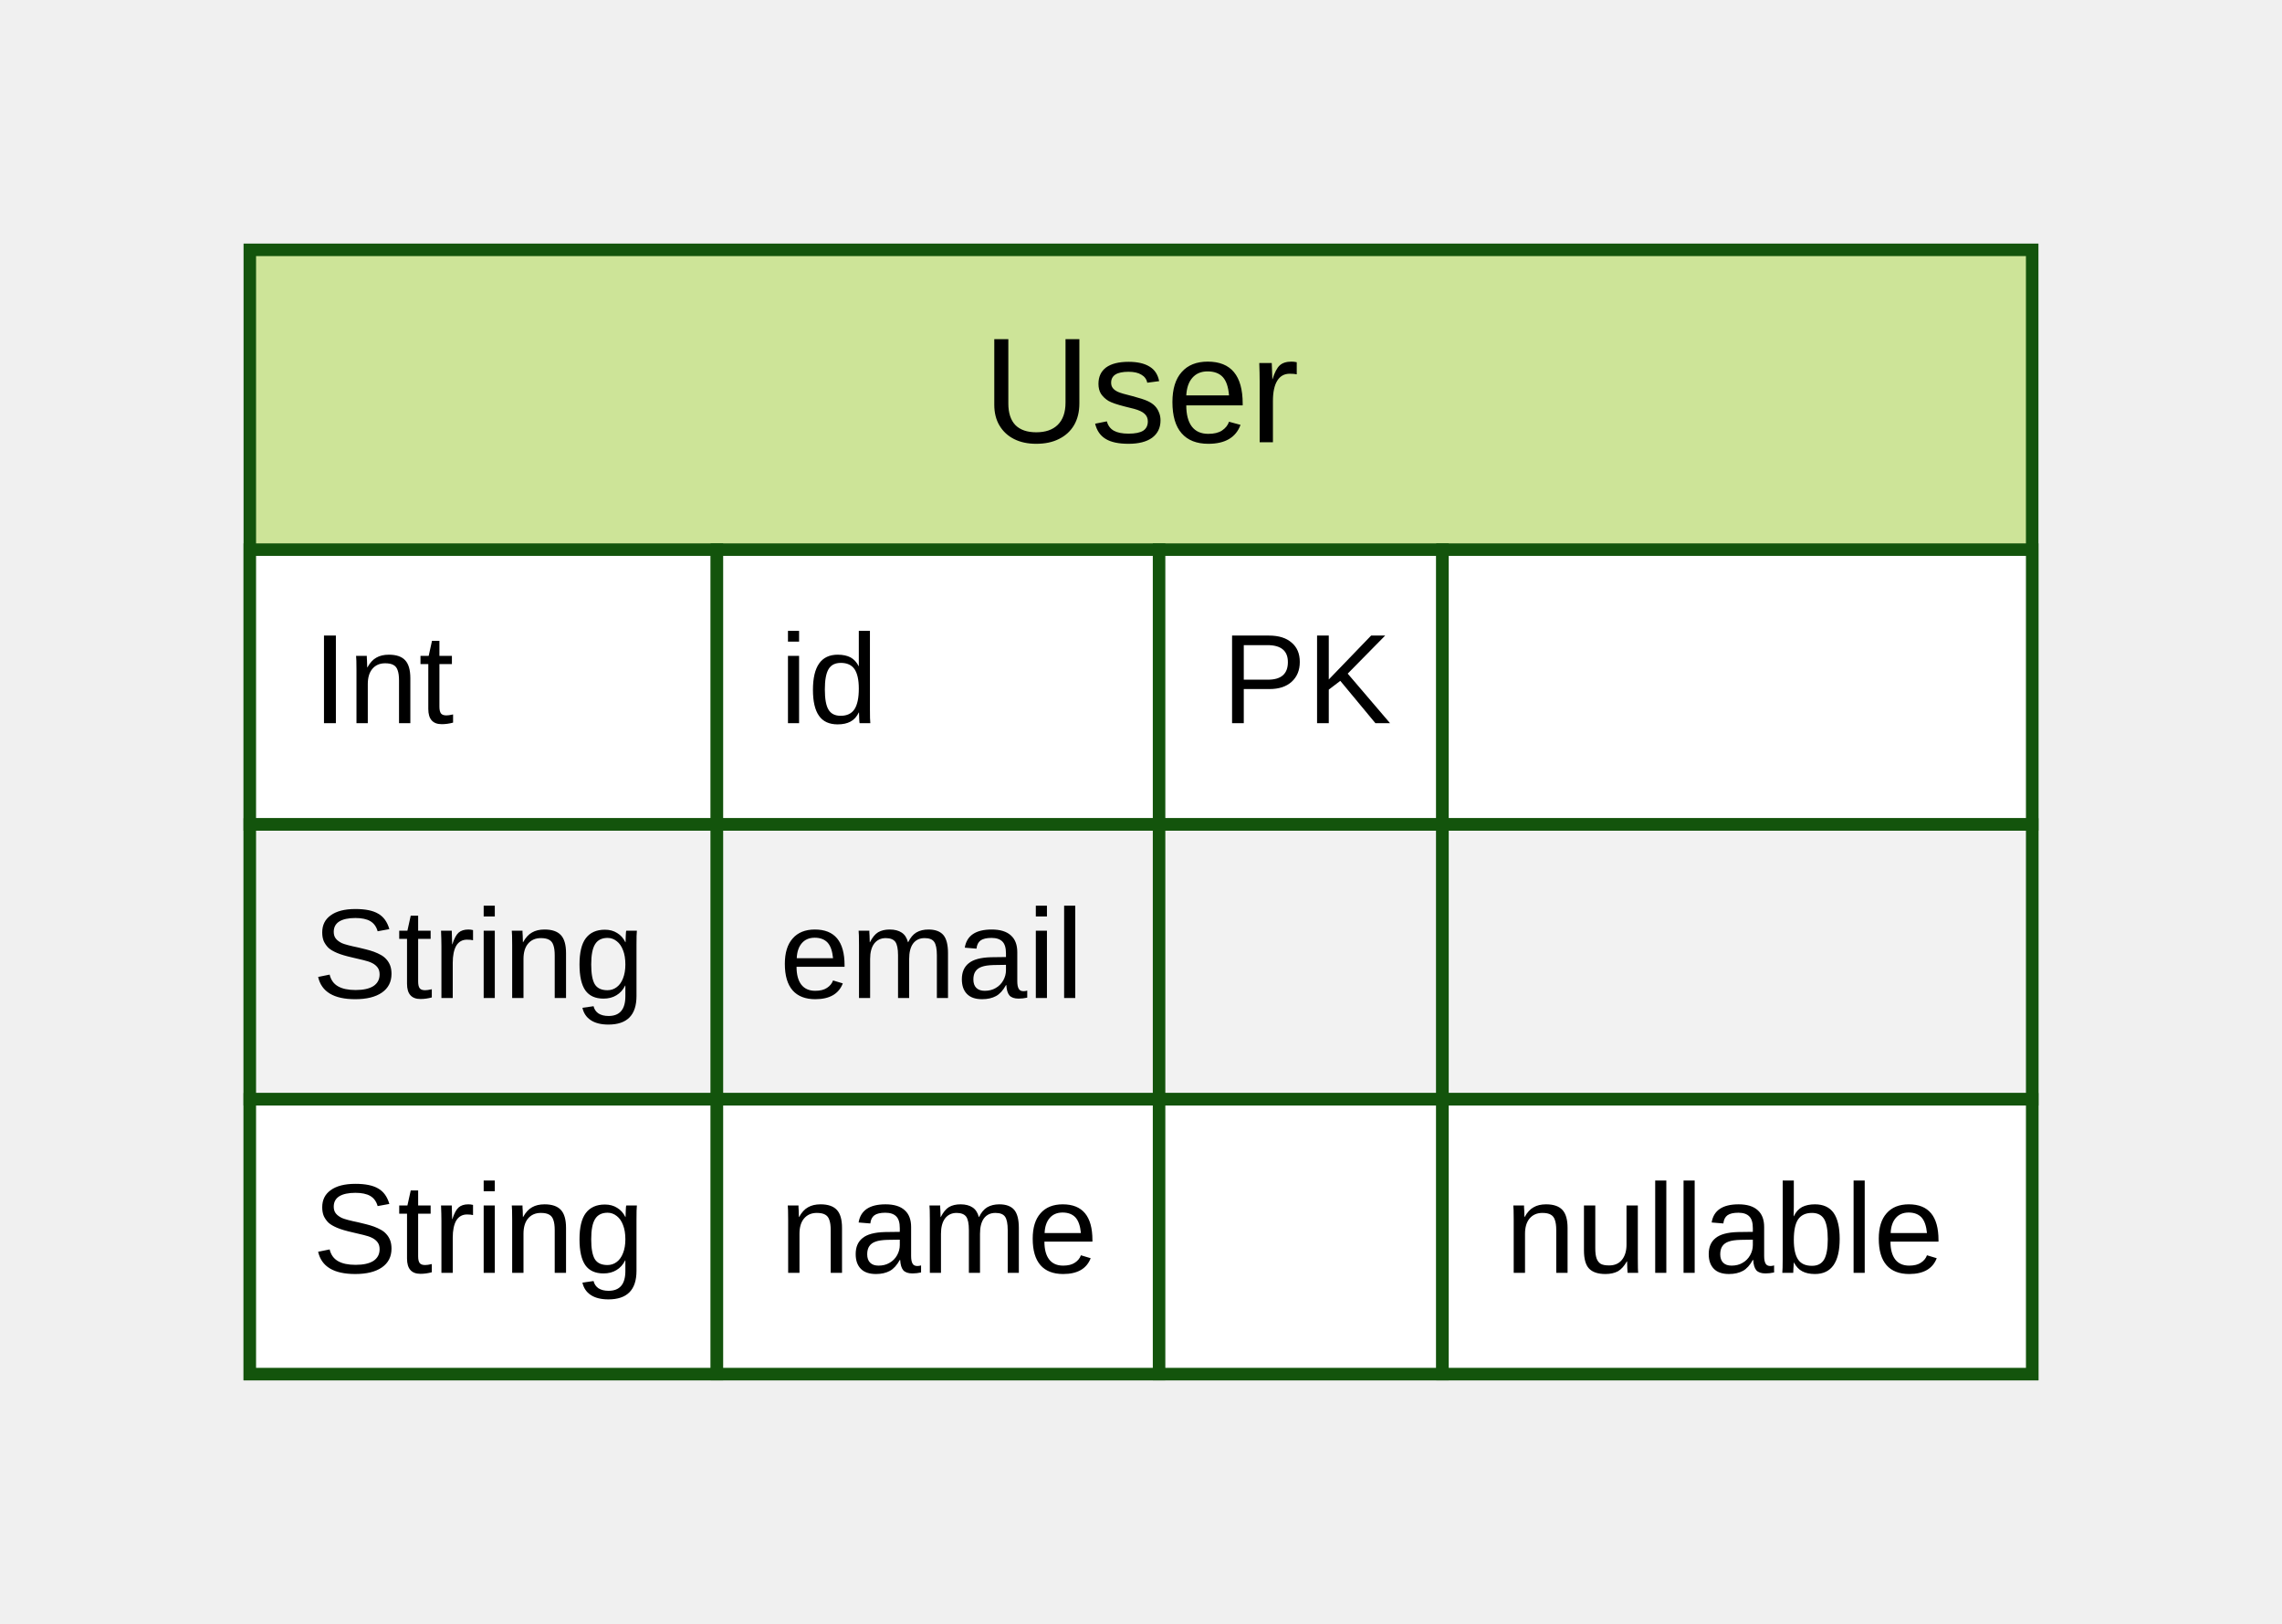
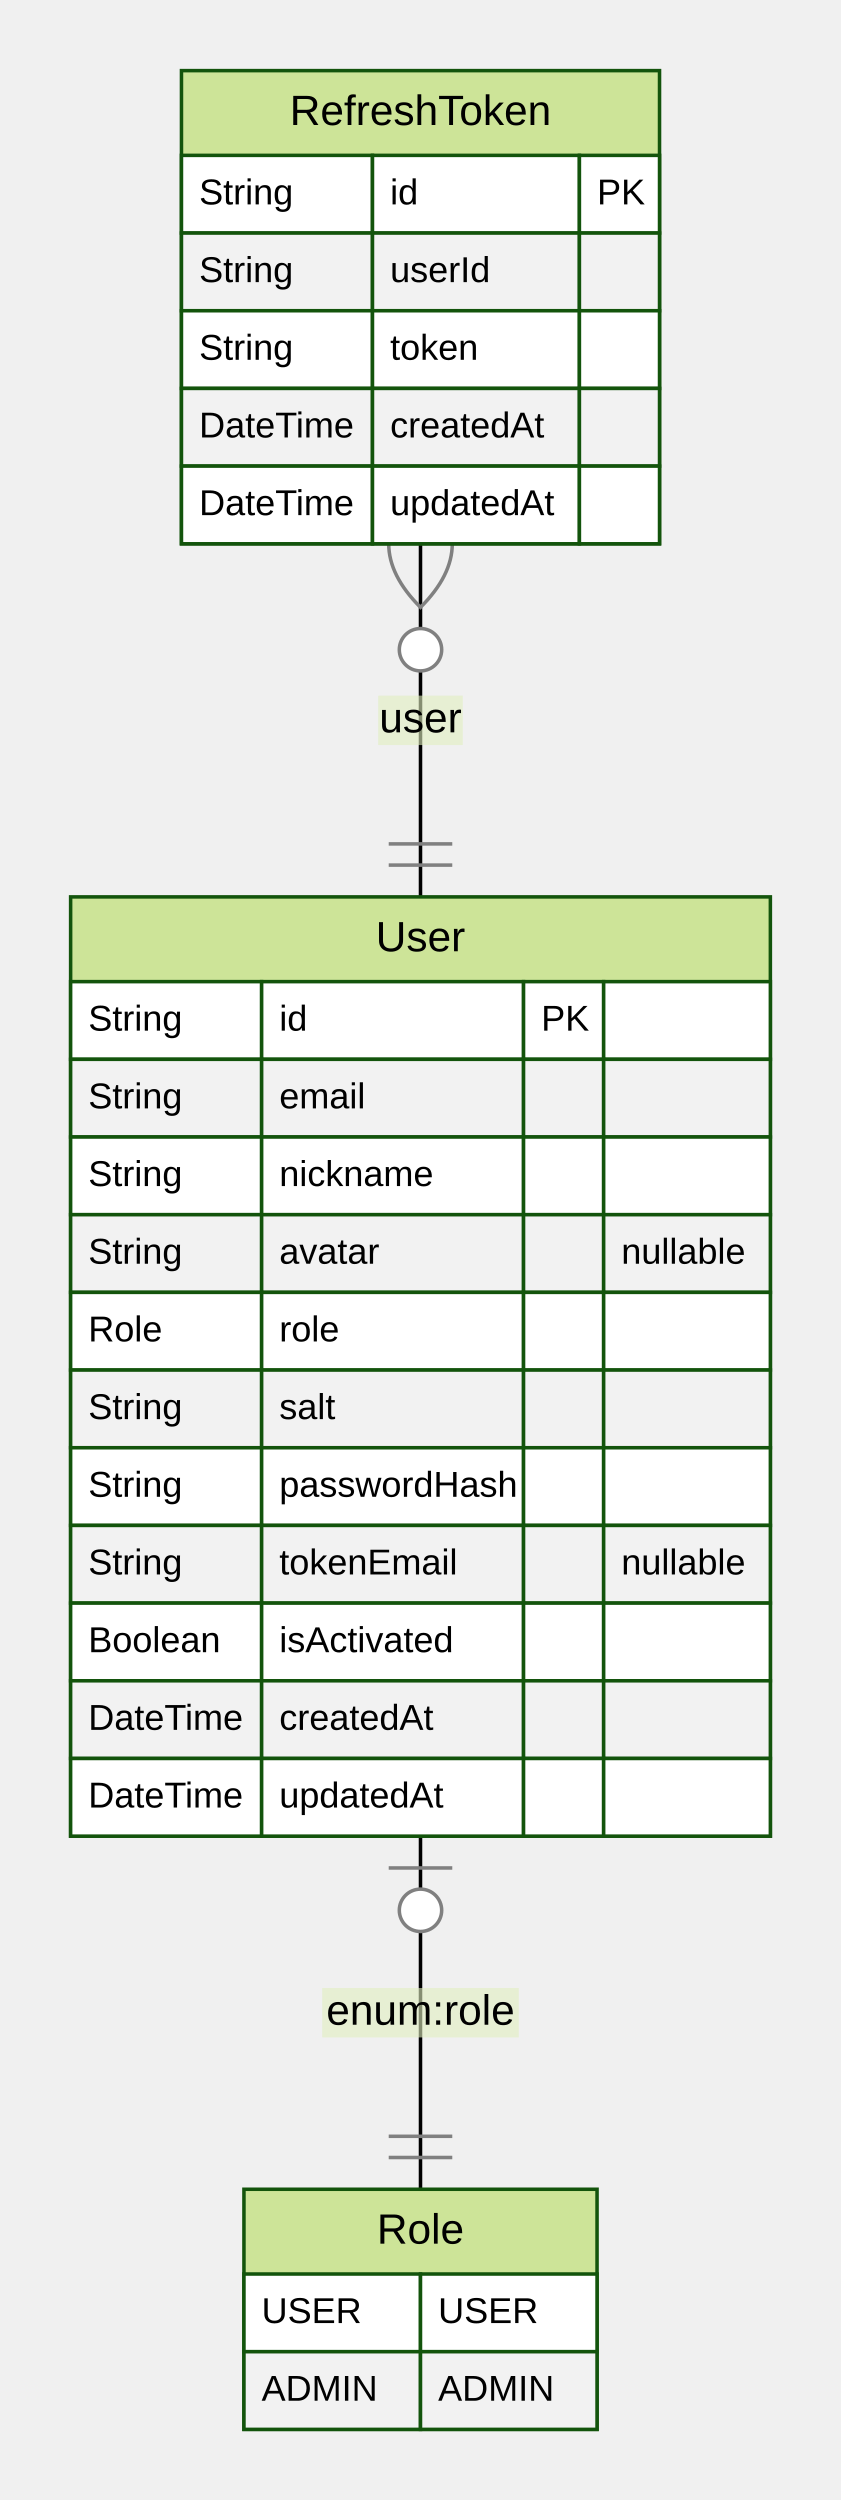
- <svg xmlns="http://www.w3.org/2000/svg" aria-labelledby="chart-title-mermaid-0 chart-desc-mermaid-0" role="img" viewBox="0 0 182.695 130" style="max-width: 182.695px; background-color: white;" width="100%" id="mermaid-0">
+ <svg xmlns="http://www.w3.org/2000/svg" aria-labelledby="chart-title-mermaid-0 chart-desc-mermaid-0" role="img" viewBox="0 0 238.168 708" style="max-width: 238.168px; background-color: white;" width="100%" id="mermaid-0">
  <style>#mermaid-0 {font-family:"trebuchet ms",verdana,arial,sans-serif;font-size:16px;fill:#000000;}#mermaid-0 .error-icon{fill:#552222;}#mermaid-0 .error-text{fill:#552222;stroke:#552222;}#mermaid-0 .edge-thickness-normal{stroke-width:2px;}#mermaid-0 .edge-thickness-thick{stroke-width:3.5px;}#mermaid-0 .edge-pattern-solid{stroke-dasharray:0;}#mermaid-0 .edge-pattern-dashed{stroke-dasharray:3;}#mermaid-0 .edge-pattern-dotted{stroke-dasharray:2;}#mermaid-0 .marker{fill:#000000;stroke:#000000;}#mermaid-0 .marker.cross{stroke:#000000;}#mermaid-0 svg{font-family:"trebuchet ms",verdana,arial,sans-serif;font-size:16px;}#mermaid-0 .entityBox{fill:#cde498;stroke:#13540c;}#mermaid-0 .attributeBoxOdd{fill:#ffffff;stroke:#13540c;}#mermaid-0 .attributeBoxEven{fill:#f2f2f2;stroke:#13540c;}#mermaid-0 .relationshipLabelBox{fill:hsl(78.158, 58.462%, 84.51%);opacity:0.7;background-color:hsl(78.158, 58.462%, 84.51%);}#mermaid-0 .relationshipLabelBox rect{opacity:0.5;}#mermaid-0 .relationshipLine{stroke:#000000;}#mermaid-0 :root{--mermaid-font-family:"trebuchet ms",verdana,arial,sans-serif;}</style>
  <g />
  <defs>
    <marker orient="auto" markerHeight="18" markerWidth="18" refY="9" refX="0" id="ONLY_ONE_START">
      <path d="M9,0 L9,18 M15,0 L15,18" fill="none" stroke="gray" />
    </marker>
  </defs>
  <defs>
    <marker orient="auto" markerHeight="18" markerWidth="18" refY="9" refX="18" id="ONLY_ONE_END">
      <path d="M3,0 L3,18 M9,0 L9,18" fill="none" stroke="gray" />
    </marker>
  </defs>
  <defs>
    <marker orient="auto" markerHeight="18" markerWidth="30" refY="9" refX="0" id="ZERO_OR_ONE_START">
      <circle r="6" cy="9" cx="21" fill="white" stroke="gray" />
      <path d="M9,0 L9,18" fill="none" stroke="gray" />
    </marker>
  </defs>
  <defs>
    <marker orient="auto" markerHeight="18" markerWidth="30" refY="9" refX="30" id="ZERO_OR_ONE_END">
      <circle r="6" cy="9" cx="9" fill="white" stroke="gray" />
      <path d="M21,0 L21,18" fill="none" stroke="gray" />
    </marker>
  </defs>
  <defs>
    <marker orient="auto" markerHeight="36" markerWidth="45" refY="18" refX="18" id="ONE_OR_MORE_START">
      <path d="M0,18 Q 18,0 36,18 Q 18,36 0,18 M42,9 L42,27" fill="none" stroke="gray" />
    </marker>
  </defs>
  <defs>
    <marker orient="auto" markerHeight="36" markerWidth="45" refY="18" refX="27" id="ONE_OR_MORE_END">
      <path d="M3,9 L3,27 M9,18 Q27,0 45,18 Q27,36 9,18" fill="none" stroke="gray" />
    </marker>
  </defs>
  <defs>
    <marker orient="auto" markerHeight="36" markerWidth="57" refY="18" refX="18" id="ZERO_OR_MORE_START">
      <circle r="6" cy="18" cx="48" fill="white" stroke="gray" />
      <path d="M0,18 Q18,0 36,18 Q18,36 0,18" fill="none" stroke="gray" />
    </marker>
  </defs>
  <defs>
    <marker orient="auto" markerHeight="36" markerWidth="57" refY="18" refX="39" id="ZERO_OR_MORE_END">
      <circle r="6" cy="18" cx="9" fill="white" stroke="gray" />
      <path d="M21,18 Q39,0 57,18 Q39,36 21,18" fill="none" stroke="gray" />
    </marker>
  </defs>
-   <g transform="translate(20,20 )" id="User">
-     <rect height="90" width="142.695" y="0" x="0" stroke="gray" fill-opacity="100%" fill="honeydew" class="er entityBox" />
-     <text transform="translate(71.3476,12)" style="font-family: &quot;trebuchet ms&quot;, verdana, arial, sans-serif;; font-size: 12px" text-anchor="middle" dominant-baseline="middle" y="0" x="0" id="entity-User" class="er entityLabel">User</text>
-     <rect height="22" width="37.396" y="24" x="0" stroke="gray" fill-opacity="100%" fill="honeydew" class="er attributeBoxOdd" />
-     <text transform="translate(5,35)" style="font-family: &quot;trebuchet ms&quot;, verdana, arial, sans-serif;; font-size: 10.2px" text-anchor="left" dominant-baseline="middle" y="0" x="0" id="entity-User-attr-1-type" class="er entityLabel">Int</text>
-     <rect height="22" width="35.399" y="24" x="37.396" stroke="gray" fill-opacity="100%" fill="honeydew" class="er attributeBoxOdd" />
-     <text transform="translate(42.39606,35)" style="font-family: &quot;trebuchet ms&quot;, verdana, arial, sans-serif;; font-size: 10.2px" text-anchor="left" dominant-baseline="middle" y="0" x="0" id="entity-User-attr-1-name" class="er entityLabel">id</text>
-     <rect height="22" width="22.688" y="24" x="72.795" stroke="gray" fill-opacity="100%" fill="honeydew" class="er attributeBoxOdd" />
-     <text transform="translate(77.79497,35)" style="font-family: &quot;trebuchet ms&quot;, verdana, arial, sans-serif;; font-size: 10.2px" text-anchor="left" dominant-baseline="middle" y="0" x="0" id="entity-User-attr-1-key" class="er entityLabel">PK</text>
-     <rect height="22" width="47.213" y="24" x="95.483" stroke="gray" fill-opacity="100%" fill="honeydew" class="er attributeBoxOdd" />
-     <text transform="translate(100.4827,35)" style="font-family: &quot;trebuchet ms&quot;, verdana, arial, sans-serif;; font-size: 10.2px" text-anchor="left" dominant-baseline="middle" y="0" x="0" id="entity-User-attr-1-comment" class="er entityLabel" />
-     <rect height="22" width="37.396" y="46" x="0" stroke="gray" fill-opacity="100%" fill="honeydew" class="er attributeBoxEven" />
+   <path marker-start="url(#ZERO_OR_ONE_START)" marker-end="url(#ONLY_ONE_END)" fill="none" stroke="gray" d="M119.084,520L119.084,528.333C119.084,536.667,119.084,553.333,119.084,570C119.084,586.667,119.084,603.333,119.084,611.667L119.084,620" class="er relationshipLine" />
+   <path marker-start="url(#ZERO_OR_MORE_START)" marker-end="url(#ONLY_ONE_END)" fill="none" stroke="gray" d="M119.084,154L119.084,162.333C119.084,170.667,119.084,187.333,119.084,204C119.084,220.667,119.084,237.333,119.084,245.667L119.084,254" class="er relationshipLine" />
+   <g transform="translate(69.08379,620 )" id="Role">
+     <rect height="68" width="100" y="0" x="0" stroke="gray" fill-opacity="100%" fill="honeydew" class="er entityBox" />
+     <text transform="translate(50,12)" style="font-family: &quot;trebuchet ms&quot;, verdana, arial, sans-serif;; font-size: 12px" text-anchor="middle" dominant-baseline="middle" y="0" x="0" id="entity-Role" class="er entityLabel">Role</text>
+     <rect height="22" width="50" y="24" x="0" stroke="gray" fill-opacity="100%" fill="honeydew" class="er attributeBoxOdd" />
+     <text transform="translate(5,35)" style="font-family: &quot;trebuchet ms&quot;, verdana, arial, sans-serif;; font-size: 10.2px" text-anchor="left" dominant-baseline="middle" y="0" x="0" id="entity-Role-attr-1-type" class="er entityLabel">USER</text>
+     <rect height="22" width="50" y="24" x="50" stroke="gray" fill-opacity="100%" fill="honeydew" class="er attributeBoxOdd" />
+     <text transform="translate(55,35)" style="font-family: &quot;trebuchet ms&quot;, verdana, arial, sans-serif;; font-size: 10.2px" text-anchor="left" dominant-baseline="middle" y="0" x="0" id="entity-Role-attr-1-name" class="er entityLabel">USER</text>
+     <rect height="22" width="50" y="46" x="0" stroke="gray" fill-opacity="100%" fill="honeydew" class="er attributeBoxEven" />
+     <text transform="translate(5,57)" style="font-family: &quot;trebuchet ms&quot;, verdana, arial, sans-serif;; font-size: 10.2px" text-anchor="left" dominant-baseline="middle" y="0" x="0" id="entity-Role-attr-2-type" class="er entityLabel">ADMIN</text>
+     <rect height="22" width="50" y="46" x="50" stroke="gray" fill-opacity="100%" fill="honeydew" class="er attributeBoxEven" />
+     <text transform="translate(55,57)" style="font-family: &quot;trebuchet ms&quot;, verdana, arial, sans-serif;; font-size: 10.2px" text-anchor="left" dominant-baseline="middle" y="0" x="0" id="entity-Role-attr-2-name" class="er entityLabel">ADMIN</text>
+   </g>
+   <g transform="translate(20,254 )" id="User">
+     <rect height="266" width="198.168" y="0" x="0" stroke="gray" fill-opacity="100%" fill="honeydew" class="er entityBox" />
+     <text transform="translate(99.08379,12)" style="font-family: &quot;trebuchet ms&quot;, verdana, arial, sans-serif;; font-size: 12px" text-anchor="middle" dominant-baseline="middle" y="0" x="0" id="entity-User" class="er entityLabel">User</text>
+     <rect height="22" width="54.096" y="24" x="0" stroke="gray" fill-opacity="100%" fill="honeydew" class="er attributeBoxOdd" />
+     <text transform="translate(5,35)" style="font-family: &quot;trebuchet ms&quot;, verdana, arial, sans-serif;; font-size: 10.2px" text-anchor="left" dominant-baseline="middle" y="0" x="0" id="entity-User-attr-1-type" class="er entityLabel">String</text>
+     <rect height="22" width="74.172" y="24" x="54.096" stroke="gray" fill-opacity="100%" fill="honeydew" class="er attributeBoxOdd" />
+     <text transform="translate(59.09555,35)" style="font-family: &quot;trebuchet ms&quot;, verdana, arial, sans-serif;; font-size: 10.2px" text-anchor="left" dominant-baseline="middle" y="0" x="0" id="entity-User-attr-1-name" class="er entityLabel">id</text>
+     <rect height="22" width="22.688" y="24" x="128.267" stroke="gray" fill-opacity="100%" fill="honeydew" class="er attributeBoxOdd" />
+     <text transform="translate(133.2673,35)" style="font-family: &quot;trebuchet ms&quot;, verdana, arial, sans-serif;; font-size: 10.2px" text-anchor="left" dominant-baseline="middle" y="0" x="0" id="entity-User-attr-1-key" class="er entityLabel">PK</text>
+     <rect height="22" width="47.213" y="24" x="150.955" stroke="gray" fill-opacity="100%" fill="honeydew" class="er attributeBoxOdd" />
+     <text transform="translate(155.955,35)" style="font-family: &quot;trebuchet ms&quot;, verdana, arial, sans-serif;; font-size: 10.2px" text-anchor="left" dominant-baseline="middle" y="0" x="0" id="entity-User-attr-1-comment" class="er entityLabel" />
+     <rect height="22" width="54.096" y="46" x="0" stroke="gray" fill-opacity="100%" fill="honeydew" class="er attributeBoxEven" />
    <text transform="translate(5,57)" style="font-family: &quot;trebuchet ms&quot;, verdana, arial, sans-serif;; font-size: 10.2px" text-anchor="left" dominant-baseline="middle" y="0" x="0" id="entity-User-attr-2-type" class="er entityLabel">String</text>
-     <rect height="22" width="35.399" y="46" x="37.396" stroke="gray" fill-opacity="100%" fill="honeydew" class="er attributeBoxEven" />
-     <text transform="translate(42.39606,57)" style="font-family: &quot;trebuchet ms&quot;, verdana, arial, sans-serif;; font-size: 10.2px" text-anchor="left" dominant-baseline="middle" y="0" x="0" id="entity-User-attr-2-name" class="er entityLabel">email</text>
-     <rect height="22" width="22.688" y="46" x="72.795" stroke="gray" fill-opacity="100%" fill="honeydew" class="er attributeBoxEven" />
-     <text transform="translate(77.79497,57)" style="font-family: &quot;trebuchet ms&quot;, verdana, arial, sans-serif;; font-size: 10.2px" text-anchor="left" dominant-baseline="middle" y="0" x="0" id="entity-User-attr-2-key" class="er entityLabel" />
-     <rect height="22" width="47.213" y="46" x="95.483" stroke="gray" fill-opacity="100%" fill="honeydew" class="er attributeBoxEven" />
-     <text transform="translate(100.4827,57)" style="font-family: &quot;trebuchet ms&quot;, verdana, arial, sans-serif;; font-size: 10.2px" text-anchor="left" dominant-baseline="middle" y="0" x="0" id="entity-User-attr-2-comment" class="er entityLabel" />
-     <rect height="22" width="37.396" y="68" x="0" stroke="gray" fill-opacity="100%" fill="honeydew" class="er attributeBoxOdd" />
+     <rect height="22" width="74.172" y="46" x="54.096" stroke="gray" fill-opacity="100%" fill="honeydew" class="er attributeBoxEven" />
+     <text transform="translate(59.09555,57)" style="font-family: &quot;trebuchet ms&quot;, verdana, arial, sans-serif;; font-size: 10.2px" text-anchor="left" dominant-baseline="middle" y="0" x="0" id="entity-User-attr-2-name" class="er entityLabel">email</text>
+     <rect height="22" width="22.688" y="46" x="128.267" stroke="gray" fill-opacity="100%" fill="honeydew" class="er attributeBoxEven" />
+     <text transform="translate(133.2673,57)" style="font-family: &quot;trebuchet ms&quot;, verdana, arial, sans-serif;; font-size: 10.2px" text-anchor="left" dominant-baseline="middle" y="0" x="0" id="entity-User-attr-2-key" class="er entityLabel" />
+     <rect height="22" width="47.213" y="46" x="150.955" stroke="gray" fill-opacity="100%" fill="honeydew" class="er attributeBoxEven" />
+     <text transform="translate(155.955,57)" style="font-family: &quot;trebuchet ms&quot;, verdana, arial, sans-serif;; font-size: 10.2px" text-anchor="left" dominant-baseline="middle" y="0" x="0" id="entity-User-attr-2-comment" class="er entityLabel" />
+     <rect height="22" width="54.096" y="68" x="0" stroke="gray" fill-opacity="100%" fill="honeydew" class="er attributeBoxOdd" />
    <text transform="translate(5,79)" style="font-family: &quot;trebuchet ms&quot;, verdana, arial, sans-serif;; font-size: 10.2px" text-anchor="left" dominant-baseline="middle" y="0" x="0" id="entity-User-attr-3-type" class="er entityLabel">String</text>
-     <rect height="22" width="35.399" y="68" x="37.396" stroke="gray" fill-opacity="100%" fill="honeydew" class="er attributeBoxOdd" />
-     <text transform="translate(42.39606,79)" style="font-family: &quot;trebuchet ms&quot;, verdana, arial, sans-serif;; font-size: 10.2px" text-anchor="left" dominant-baseline="middle" y="0" x="0" id="entity-User-attr-3-name" class="er entityLabel">name</text>
-     <rect height="22" width="22.688" y="68" x="72.795" stroke="gray" fill-opacity="100%" fill="honeydew" class="er attributeBoxOdd" />
-     <text transform="translate(77.79497,79)" style="font-family: &quot;trebuchet ms&quot;, verdana, arial, sans-serif;; font-size: 10.2px" text-anchor="left" dominant-baseline="middle" y="0" x="0" id="entity-User-attr-3-key" class="er entityLabel" />
-     <rect height="22" width="47.213" y="68" x="95.483" stroke="gray" fill-opacity="100%" fill="honeydew" class="er attributeBoxOdd" />
-     <text transform="translate(100.4827,79)" style="font-family: &quot;trebuchet ms&quot;, verdana, arial, sans-serif;; font-size: 10.2px" text-anchor="left" dominant-baseline="middle" y="0" x="0" id="entity-User-attr-3-comment" class="er entityLabel">nullable</text>
+     <rect height="22" width="74.172" y="68" x="54.096" stroke="gray" fill-opacity="100%" fill="honeydew" class="er attributeBoxOdd" />
+     <text transform="translate(59.09555,79)" style="font-family: &quot;trebuchet ms&quot;, verdana, arial, sans-serif;; font-size: 10.2px" text-anchor="left" dominant-baseline="middle" y="0" x="0" id="entity-User-attr-3-name" class="er entityLabel">nickname</text>
+     <rect height="22" width="22.688" y="68" x="128.267" stroke="gray" fill-opacity="100%" fill="honeydew" class="er attributeBoxOdd" />
+     <text transform="translate(133.2673,79)" style="font-family: &quot;trebuchet ms&quot;, verdana, arial, sans-serif;; font-size: 10.2px" text-anchor="left" dominant-baseline="middle" y="0" x="0" id="entity-User-attr-3-key" class="er entityLabel" />
+     <rect height="22" width="47.213" y="68" x="150.955" stroke="gray" fill-opacity="100%" fill="honeydew" class="er attributeBoxOdd" />
+     <text transform="translate(155.955,79)" style="font-family: &quot;trebuchet ms&quot;, verdana, arial, sans-serif;; font-size: 10.2px" text-anchor="left" dominant-baseline="middle" y="0" x="0" id="entity-User-attr-3-comment" class="er entityLabel" />
+     <rect height="22" width="54.096" y="90" x="0" stroke="gray" fill-opacity="100%" fill="honeydew" class="er attributeBoxEven" />
+     <text transform="translate(5,101)" style="font-family: &quot;trebuchet ms&quot;, verdana, arial, sans-serif;; font-size: 10.2px" text-anchor="left" dominant-baseline="middle" y="0" x="0" id="entity-User-attr-4-type" class="er entityLabel">String</text>
+     <rect height="22" width="74.172" y="90" x="54.096" stroke="gray" fill-opacity="100%" fill="honeydew" class="er attributeBoxEven" />
+     <text transform="translate(59.09555,101)" style="font-family: &quot;trebuchet ms&quot;, verdana, arial, sans-serif;; font-size: 10.2px" text-anchor="left" dominant-baseline="middle" y="0" x="0" id="entity-User-attr-4-name" class="er entityLabel">avatar</text>
+     <rect height="22" width="22.688" y="90" x="128.267" stroke="gray" fill-opacity="100%" fill="honeydew" class="er attributeBoxEven" />
+     <text transform="translate(133.2673,101)" style="font-family: &quot;trebuchet ms&quot;, verdana, arial, sans-serif;; font-size: 10.2px" text-anchor="left" dominant-baseline="middle" y="0" x="0" id="entity-User-attr-4-key" class="er entityLabel" />
+     <rect height="22" width="47.213" y="90" x="150.955" stroke="gray" fill-opacity="100%" fill="honeydew" class="er attributeBoxEven" />
+     <text transform="translate(155.955,101)" style="font-family: &quot;trebuchet ms&quot;, verdana, arial, sans-serif;; font-size: 10.2px" text-anchor="left" dominant-baseline="middle" y="0" x="0" id="entity-User-attr-4-comment" class="er entityLabel">nullable</text>
+     <rect height="22" width="54.096" y="112" x="0" stroke="gray" fill-opacity="100%" fill="honeydew" class="er attributeBoxOdd" />
+     <text transform="translate(5,123)" style="font-family: &quot;trebuchet ms&quot;, verdana, arial, sans-serif;; font-size: 10.2px" text-anchor="left" dominant-baseline="middle" y="0" x="0" id="entity-User-attr-5-type" class="er entityLabel">Role</text>
+     <rect height="22" width="74.172" y="112" x="54.096" stroke="gray" fill-opacity="100%" fill="honeydew" class="er attributeBoxOdd" />
+     <text transform="translate(59.09555,123)" style="font-family: &quot;trebuchet ms&quot;, verdana, arial, sans-serif;; font-size: 10.2px" text-anchor="left" dominant-baseline="middle" y="0" x="0" id="entity-User-attr-5-name" class="er entityLabel">role</text>
+     <rect height="22" width="22.688" y="112" x="128.267" stroke="gray" fill-opacity="100%" fill="honeydew" class="er attributeBoxOdd" />
+     <text transform="translate(133.2673,123)" style="font-family: &quot;trebuchet ms&quot;, verdana, arial, sans-serif;; font-size: 10.2px" text-anchor="left" dominant-baseline="middle" y="0" x="0" id="entity-User-attr-5-key" class="er entityLabel" />
+     <rect height="22" width="47.213" y="112" x="150.955" stroke="gray" fill-opacity="100%" fill="honeydew" class="er attributeBoxOdd" />
+     <text transform="translate(155.955,123)" style="font-family: &quot;trebuchet ms&quot;, verdana, arial, sans-serif;; font-size: 10.2px" text-anchor="left" dominant-baseline="middle" y="0" x="0" id="entity-User-attr-5-comment" class="er entityLabel" />
+     <rect height="22" width="54.096" y="134" x="0" stroke="gray" fill-opacity="100%" fill="honeydew" class="er attributeBoxEven" />
+     <text transform="translate(5,145)" style="font-family: &quot;trebuchet ms&quot;, verdana, arial, sans-serif;; font-size: 10.2px" text-anchor="left" dominant-baseline="middle" y="0" x="0" id="entity-User-attr-6-type" class="er entityLabel">String</text>
+     <rect height="22" width="74.172" y="134" x="54.096" stroke="gray" fill-opacity="100%" fill="honeydew" class="er attributeBoxEven" />
+     <text transform="translate(59.09555,145)" style="font-family: &quot;trebuchet ms&quot;, verdana, arial, sans-serif;; font-size: 10.2px" text-anchor="left" dominant-baseline="middle" y="0" x="0" id="entity-User-attr-6-name" class="er entityLabel">salt</text>
+     <rect height="22" width="22.688" y="134" x="128.267" stroke="gray" fill-opacity="100%" fill="honeydew" class="er attributeBoxEven" />
+     <text transform="translate(133.2673,145)" style="font-family: &quot;trebuchet ms&quot;, verdana, arial, sans-serif;; font-size: 10.2px" text-anchor="left" dominant-baseline="middle" y="0" x="0" id="entity-User-attr-6-key" class="er entityLabel" />
+     <rect height="22" width="47.213" y="134" x="150.955" stroke="gray" fill-opacity="100%" fill="honeydew" class="er attributeBoxEven" />
+     <text transform="translate(155.955,145)" style="font-family: &quot;trebuchet ms&quot;, verdana, arial, sans-serif;; font-size: 10.2px" text-anchor="left" dominant-baseline="middle" y="0" x="0" id="entity-User-attr-6-comment" class="er entityLabel" />
+     <rect height="22" width="54.096" y="156" x="0" stroke="gray" fill-opacity="100%" fill="honeydew" class="er attributeBoxOdd" />
+     <text transform="translate(5,167)" style="font-family: &quot;trebuchet ms&quot;, verdana, arial, sans-serif;; font-size: 10.2px" text-anchor="left" dominant-baseline="middle" y="0" x="0" id="entity-User-attr-7-type" class="er entityLabel">String</text>
+     <rect height="22" width="74.172" y="156" x="54.096" stroke="gray" fill-opacity="100%" fill="honeydew" class="er attributeBoxOdd" />
+     <text transform="translate(59.09555,167)" style="font-family: &quot;trebuchet ms&quot;, verdana, arial, sans-serif;; font-size: 10.2px" text-anchor="left" dominant-baseline="middle" y="0" x="0" id="entity-User-attr-7-name" class="er entityLabel">passwordHash</text>
+     <rect height="22" width="22.688" y="156" x="128.267" stroke="gray" fill-opacity="100%" fill="honeydew" class="er attributeBoxOdd" />
+     <text transform="translate(133.2673,167)" style="font-family: &quot;trebuchet ms&quot;, verdana, arial, sans-serif;; font-size: 10.2px" text-anchor="left" dominant-baseline="middle" y="0" x="0" id="entity-User-attr-7-key" class="er entityLabel" />
+     <rect height="22" width="47.213" y="156" x="150.955" stroke="gray" fill-opacity="100%" fill="honeydew" class="er attributeBoxOdd" />
+     <text transform="translate(155.955,167)" style="font-family: &quot;trebuchet ms&quot;, verdana, arial, sans-serif;; font-size: 10.2px" text-anchor="left" dominant-baseline="middle" y="0" x="0" id="entity-User-attr-7-comment" class="er entityLabel" />
+     <rect height="22" width="54.096" y="178" x="0" stroke="gray" fill-opacity="100%" fill="honeydew" class="er attributeBoxEven" />
+     <text transform="translate(5,189)" style="font-family: &quot;trebuchet ms&quot;, verdana, arial, sans-serif;; font-size: 10.2px" text-anchor="left" dominant-baseline="middle" y="0" x="0" id="entity-User-attr-8-type" class="er entityLabel">String</text>
+     <rect height="22" width="74.172" y="178" x="54.096" stroke="gray" fill-opacity="100%" fill="honeydew" class="er attributeBoxEven" />
+     <text transform="translate(59.09555,189)" style="font-family: &quot;trebuchet ms&quot;, verdana, arial, sans-serif;; font-size: 10.2px" text-anchor="left" dominant-baseline="middle" y="0" x="0" id="entity-User-attr-8-name" class="er entityLabel">tokenEmail</text>
+     <rect height="22" width="22.688" y="178" x="128.267" stroke="gray" fill-opacity="100%" fill="honeydew" class="er attributeBoxEven" />
+     <text transform="translate(133.2673,189)" style="font-family: &quot;trebuchet ms&quot;, verdana, arial, sans-serif;; font-size: 10.2px" text-anchor="left" dominant-baseline="middle" y="0" x="0" id="entity-User-attr-8-key" class="er entityLabel" />
+     <rect height="22" width="47.213" y="178" x="150.955" stroke="gray" fill-opacity="100%" fill="honeydew" class="er attributeBoxEven" />
+     <text transform="translate(155.955,189)" style="font-family: &quot;trebuchet ms&quot;, verdana, arial, sans-serif;; font-size: 10.2px" text-anchor="left" dominant-baseline="middle" y="0" x="0" id="entity-User-attr-8-comment" class="er entityLabel">nullable</text>
+     <rect height="22" width="54.096" y="200" x="0" stroke="gray" fill-opacity="100%" fill="honeydew" class="er attributeBoxOdd" />
+     <text transform="translate(5,211)" style="font-family: &quot;trebuchet ms&quot;, verdana, arial, sans-serif;; font-size: 10.2px" text-anchor="left" dominant-baseline="middle" y="0" x="0" id="entity-User-attr-9-type" class="er entityLabel">Boolean</text>
+     <rect height="22" width="74.172" y="200" x="54.096" stroke="gray" fill-opacity="100%" fill="honeydew" class="er attributeBoxOdd" />
+     <text transform="translate(59.09555,211)" style="font-family: &quot;trebuchet ms&quot;, verdana, arial, sans-serif;; font-size: 10.2px" text-anchor="left" dominant-baseline="middle" y="0" x="0" id="entity-User-attr-9-name" class="er entityLabel">isActivated</text>
+     <rect height="22" width="22.688" y="200" x="128.267" stroke="gray" fill-opacity="100%" fill="honeydew" class="er attributeBoxOdd" />
+     <text transform="translate(133.2673,211)" style="font-family: &quot;trebuchet ms&quot;, verdana, arial, sans-serif;; font-size: 10.2px" text-anchor="left" dominant-baseline="middle" y="0" x="0" id="entity-User-attr-9-key" class="er entityLabel" />
+     <rect height="22" width="47.213" y="200" x="150.955" stroke="gray" fill-opacity="100%" fill="honeydew" class="er attributeBoxOdd" />
+     <text transform="translate(155.955,211)" style="font-family: &quot;trebuchet ms&quot;, verdana, arial, sans-serif;; font-size: 10.2px" text-anchor="left" dominant-baseline="middle" y="0" x="0" id="entity-User-attr-9-comment" class="er entityLabel" />
+     <rect height="22" width="54.096" y="222" x="0" stroke="gray" fill-opacity="100%" fill="honeydew" class="er attributeBoxEven" />
+     <text transform="translate(5,233)" style="font-family: &quot;trebuchet ms&quot;, verdana, arial, sans-serif;; font-size: 10.2px" text-anchor="left" dominant-baseline="middle" y="0" x="0" id="entity-User-attr-10-type" class="er entityLabel">DateTime</text>
+     <rect height="22" width="74.172" y="222" x="54.096" stroke="gray" fill-opacity="100%" fill="honeydew" class="er attributeBoxEven" />
+     <text transform="translate(59.09555,233)" style="font-family: &quot;trebuchet ms&quot;, verdana, arial, sans-serif;; font-size: 10.2px" text-anchor="left" dominant-baseline="middle" y="0" x="0" id="entity-User-attr-10-name" class="er entityLabel">createdAt</text>
+     <rect height="22" width="22.688" y="222" x="128.267" stroke="gray" fill-opacity="100%" fill="honeydew" class="er attributeBoxEven" />
+     <text transform="translate(133.2673,233)" style="font-family: &quot;trebuchet ms&quot;, verdana, arial, sans-serif;; font-size: 10.2px" text-anchor="left" dominant-baseline="middle" y="0" x="0" id="entity-User-attr-10-key" class="er entityLabel" />
+     <rect height="22" width="47.213" y="222" x="150.955" stroke="gray" fill-opacity="100%" fill="honeydew" class="er attributeBoxEven" />
+     <text transform="translate(155.955,233)" style="font-family: &quot;trebuchet ms&quot;, verdana, arial, sans-serif;; font-size: 10.2px" text-anchor="left" dominant-baseline="middle" y="0" x="0" id="entity-User-attr-10-comment" class="er entityLabel" />
+     <rect height="22" width="54.096" y="244" x="0" stroke="gray" fill-opacity="100%" fill="honeydew" class="er attributeBoxOdd" />
+     <text transform="translate(5,255)" style="font-family: &quot;trebuchet ms&quot;, verdana, arial, sans-serif;; font-size: 10.2px" text-anchor="left" dominant-baseline="middle" y="0" x="0" id="entity-User-attr-11-type" class="er entityLabel">DateTime</text>
+     <rect height="22" width="74.172" y="244" x="54.096" stroke="gray" fill-opacity="100%" fill="honeydew" class="er attributeBoxOdd" />
+     <text transform="translate(59.09555,255)" style="font-family: &quot;trebuchet ms&quot;, verdana, arial, sans-serif;; font-size: 10.2px" text-anchor="left" dominant-baseline="middle" y="0" x="0" id="entity-User-attr-11-name" class="er entityLabel">updatedAt</text>
+     <rect height="22" width="22.688" y="244" x="128.267" stroke="gray" fill-opacity="100%" fill="honeydew" class="er attributeBoxOdd" />
+     <text transform="translate(133.2673,255)" style="font-family: &quot;trebuchet ms&quot;, verdana, arial, sans-serif;; font-size: 10.2px" text-anchor="left" dominant-baseline="middle" y="0" x="0" id="entity-User-attr-11-key" class="er entityLabel" />
+     <rect height="22" width="47.213" y="244" x="150.955" stroke="gray" fill-opacity="100%" fill="honeydew" class="er attributeBoxOdd" />
+     <text transform="translate(155.955,255)" style="font-family: &quot;trebuchet ms&quot;, verdana, arial, sans-serif;; font-size: 10.2px" text-anchor="left" dominant-baseline="middle" y="0" x="0" id="entity-User-attr-11-comment" class="er entityLabel" />
  </g>
+   <g transform="translate(51.3902,20 )" id="RefreshToken">
+     <rect height="134" width="135.387" y="0" x="0" stroke="gray" fill-opacity="100%" fill="honeydew" class="er entityBox" />
+     <text transform="translate(67.69359,12)" style="font-family: &quot;trebuchet ms&quot;, verdana, arial, sans-serif;; font-size: 12px" text-anchor="middle" dominant-baseline="middle" y="0" x="0" id="entity-RefreshToken" class="er entityLabel">RefreshToken</text>
+     <rect height="22" width="54.096" y="24" x="0" stroke="gray" fill-opacity="100%" fill="honeydew" class="er attributeBoxOdd" />
+     <text transform="translate(5,35)" style="font-family: &quot;trebuchet ms&quot;, verdana, arial, sans-serif;; font-size: 10.2px" text-anchor="left" dominant-baseline="middle" y="0" x="0" id="entity-RefreshToken-attr-1-type" class="er entityLabel">String</text>
+     <rect height="22" width="58.604" y="24" x="54.096" stroke="gray" fill-opacity="100%" fill="honeydew" class="er attributeBoxOdd" />
+     <text transform="translate(59.09555,35)" style="font-family: &quot;trebuchet ms&quot;, verdana, arial, sans-serif;; font-size: 10.2px" text-anchor="left" dominant-baseline="middle" y="0" x="0" id="entity-RefreshToken-attr-1-name" class="er entityLabel">id</text>
+     <rect height="22" width="22.688" y="24" x="112.699" stroke="gray" fill-opacity="100%" fill="honeydew" class="er attributeBoxOdd" />
+     <text transform="translate(117.6995,35)" style="font-family: &quot;trebuchet ms&quot;, verdana, arial, sans-serif;; font-size: 10.2px" text-anchor="left" dominant-baseline="middle" y="0" x="0" id="entity-RefreshToken-attr-1-key" class="er entityLabel">PK</text>
+     <rect height="22" width="54.096" y="46" x="0" stroke="gray" fill-opacity="100%" fill="honeydew" class="er attributeBoxEven" />
+     <text transform="translate(5,57)" style="font-family: &quot;trebuchet ms&quot;, verdana, arial, sans-serif;; font-size: 10.2px" text-anchor="left" dominant-baseline="middle" y="0" x="0" id="entity-RefreshToken-attr-2-type" class="er entityLabel">String</text>
+     <rect height="22" width="58.604" y="46" x="54.096" stroke="gray" fill-opacity="100%" fill="honeydew" class="er attributeBoxEven" />
+     <text transform="translate(59.09555,57)" style="font-family: &quot;trebuchet ms&quot;, verdana, arial, sans-serif;; font-size: 10.2px" text-anchor="left" dominant-baseline="middle" y="0" x="0" id="entity-RefreshToken-attr-2-name" class="er entityLabel">userId</text>
+     <rect height="22" width="22.688" y="46" x="112.699" stroke="gray" fill-opacity="100%" fill="honeydew" class="er attributeBoxEven" />
+     <text transform="translate(117.6995,57)" style="font-family: &quot;trebuchet ms&quot;, verdana, arial, sans-serif;; font-size: 10.2px" text-anchor="left" dominant-baseline="middle" y="0" x="0" id="entity-RefreshToken-attr-2-key" class="er entityLabel" />
+     <rect height="22" width="54.096" y="68" x="0" stroke="gray" fill-opacity="100%" fill="honeydew" class="er attributeBoxOdd" />
+     <text transform="translate(5,79)" style="font-family: &quot;trebuchet ms&quot;, verdana, arial, sans-serif;; font-size: 10.2px" text-anchor="left" dominant-baseline="middle" y="0" x="0" id="entity-RefreshToken-attr-3-type" class="er entityLabel">String</text>
+     <rect height="22" width="58.604" y="68" x="54.096" stroke="gray" fill-opacity="100%" fill="honeydew" class="er attributeBoxOdd" />
+     <text transform="translate(59.09555,79)" style="font-family: &quot;trebuchet ms&quot;, verdana, arial, sans-serif;; font-size: 10.2px" text-anchor="left" dominant-baseline="middle" y="0" x="0" id="entity-RefreshToken-attr-3-name" class="er entityLabel">token</text>
+     <rect height="22" width="22.688" y="68" x="112.699" stroke="gray" fill-opacity="100%" fill="honeydew" class="er attributeBoxOdd" />
+     <text transform="translate(117.6995,79)" style="font-family: &quot;trebuchet ms&quot;, verdana, arial, sans-serif;; font-size: 10.2px" text-anchor="left" dominant-baseline="middle" y="0" x="0" id="entity-RefreshToken-attr-3-key" class="er entityLabel" />
+     <rect height="22" width="54.096" y="90" x="0" stroke="gray" fill-opacity="100%" fill="honeydew" class="er attributeBoxEven" />
+     <text transform="translate(5,101)" style="font-family: &quot;trebuchet ms&quot;, verdana, arial, sans-serif;; font-size: 10.2px" text-anchor="left" dominant-baseline="middle" y="0" x="0" id="entity-RefreshToken-attr-4-type" class="er entityLabel">DateTime</text>
+     <rect height="22" width="58.604" y="90" x="54.096" stroke="gray" fill-opacity="100%" fill="honeydew" class="er attributeBoxEven" />
+     <text transform="translate(59.09555,101)" style="font-family: &quot;trebuchet ms&quot;, verdana, arial, sans-serif;; font-size: 10.2px" text-anchor="left" dominant-baseline="middle" y="0" x="0" id="entity-RefreshToken-attr-4-name" class="er entityLabel">createdAt</text>
+     <rect height="22" width="22.688" y="90" x="112.699" stroke="gray" fill-opacity="100%" fill="honeydew" class="er attributeBoxEven" />
+     <text transform="translate(117.6995,101)" style="font-family: &quot;trebuchet ms&quot;, verdana, arial, sans-serif;; font-size: 10.2px" text-anchor="left" dominant-baseline="middle" y="0" x="0" id="entity-RefreshToken-attr-4-key" class="er entityLabel" />
+     <rect height="22" width="54.096" y="112" x="0" stroke="gray" fill-opacity="100%" fill="honeydew" class="er attributeBoxOdd" />
+     <text transform="translate(5,123)" style="font-family: &quot;trebuchet ms&quot;, verdana, arial, sans-serif;; font-size: 10.2px" text-anchor="left" dominant-baseline="middle" y="0" x="0" id="entity-RefreshToken-attr-5-type" class="er entityLabel">DateTime</text>
+     <rect height="22" width="58.604" y="112" x="54.096" stroke="gray" fill-opacity="100%" fill="honeydew" class="er attributeBoxOdd" />
+     <text transform="translate(59.09555,123)" style="font-family: &quot;trebuchet ms&quot;, verdana, arial, sans-serif;; font-size: 10.2px" text-anchor="left" dominant-baseline="middle" y="0" x="0" id="entity-RefreshToken-attr-5-name" class="er entityLabel">updatedAt</text>
+     <rect height="22" width="22.688" y="112" x="112.699" stroke="gray" fill-opacity="100%" fill="honeydew" class="er attributeBoxOdd" />
+     <text transform="translate(117.6995,123)" style="font-family: &quot;trebuchet ms&quot;, verdana, arial, sans-serif;; font-size: 10.2px" text-anchor="left" dominant-baseline="middle" y="0" x="0" id="entity-RefreshToken-attr-5-key" class="er entityLabel" />
+   </g>
+   <rect fill-opacity="85%" fill="white" height="14" width="55.668" y="563" x="91.25" class="er relationshipLabelBox" />
+   <text style="font-family: &quot;trebuchet ms&quot;, verdana, arial, sans-serif;; font-size: 12px" dominant-baseline="middle" text-anchor="middle" y="570" x="119.084" id="rel1" class="er relationshipLabel">enum:role</text>
+   <rect fill-opacity="85%" fill="white" height="14" width="23.959" y="197" x="107.104" class="er relationshipLabelBox" />
+   <text style="font-family: &quot;trebuchet ms&quot;, verdana, arial, sans-serif;; font-size: 12px" dominant-baseline="middle" text-anchor="middle" y="204" x="119.084" id="rel2" class="er relationshipLabel">user</text>
</svg>
